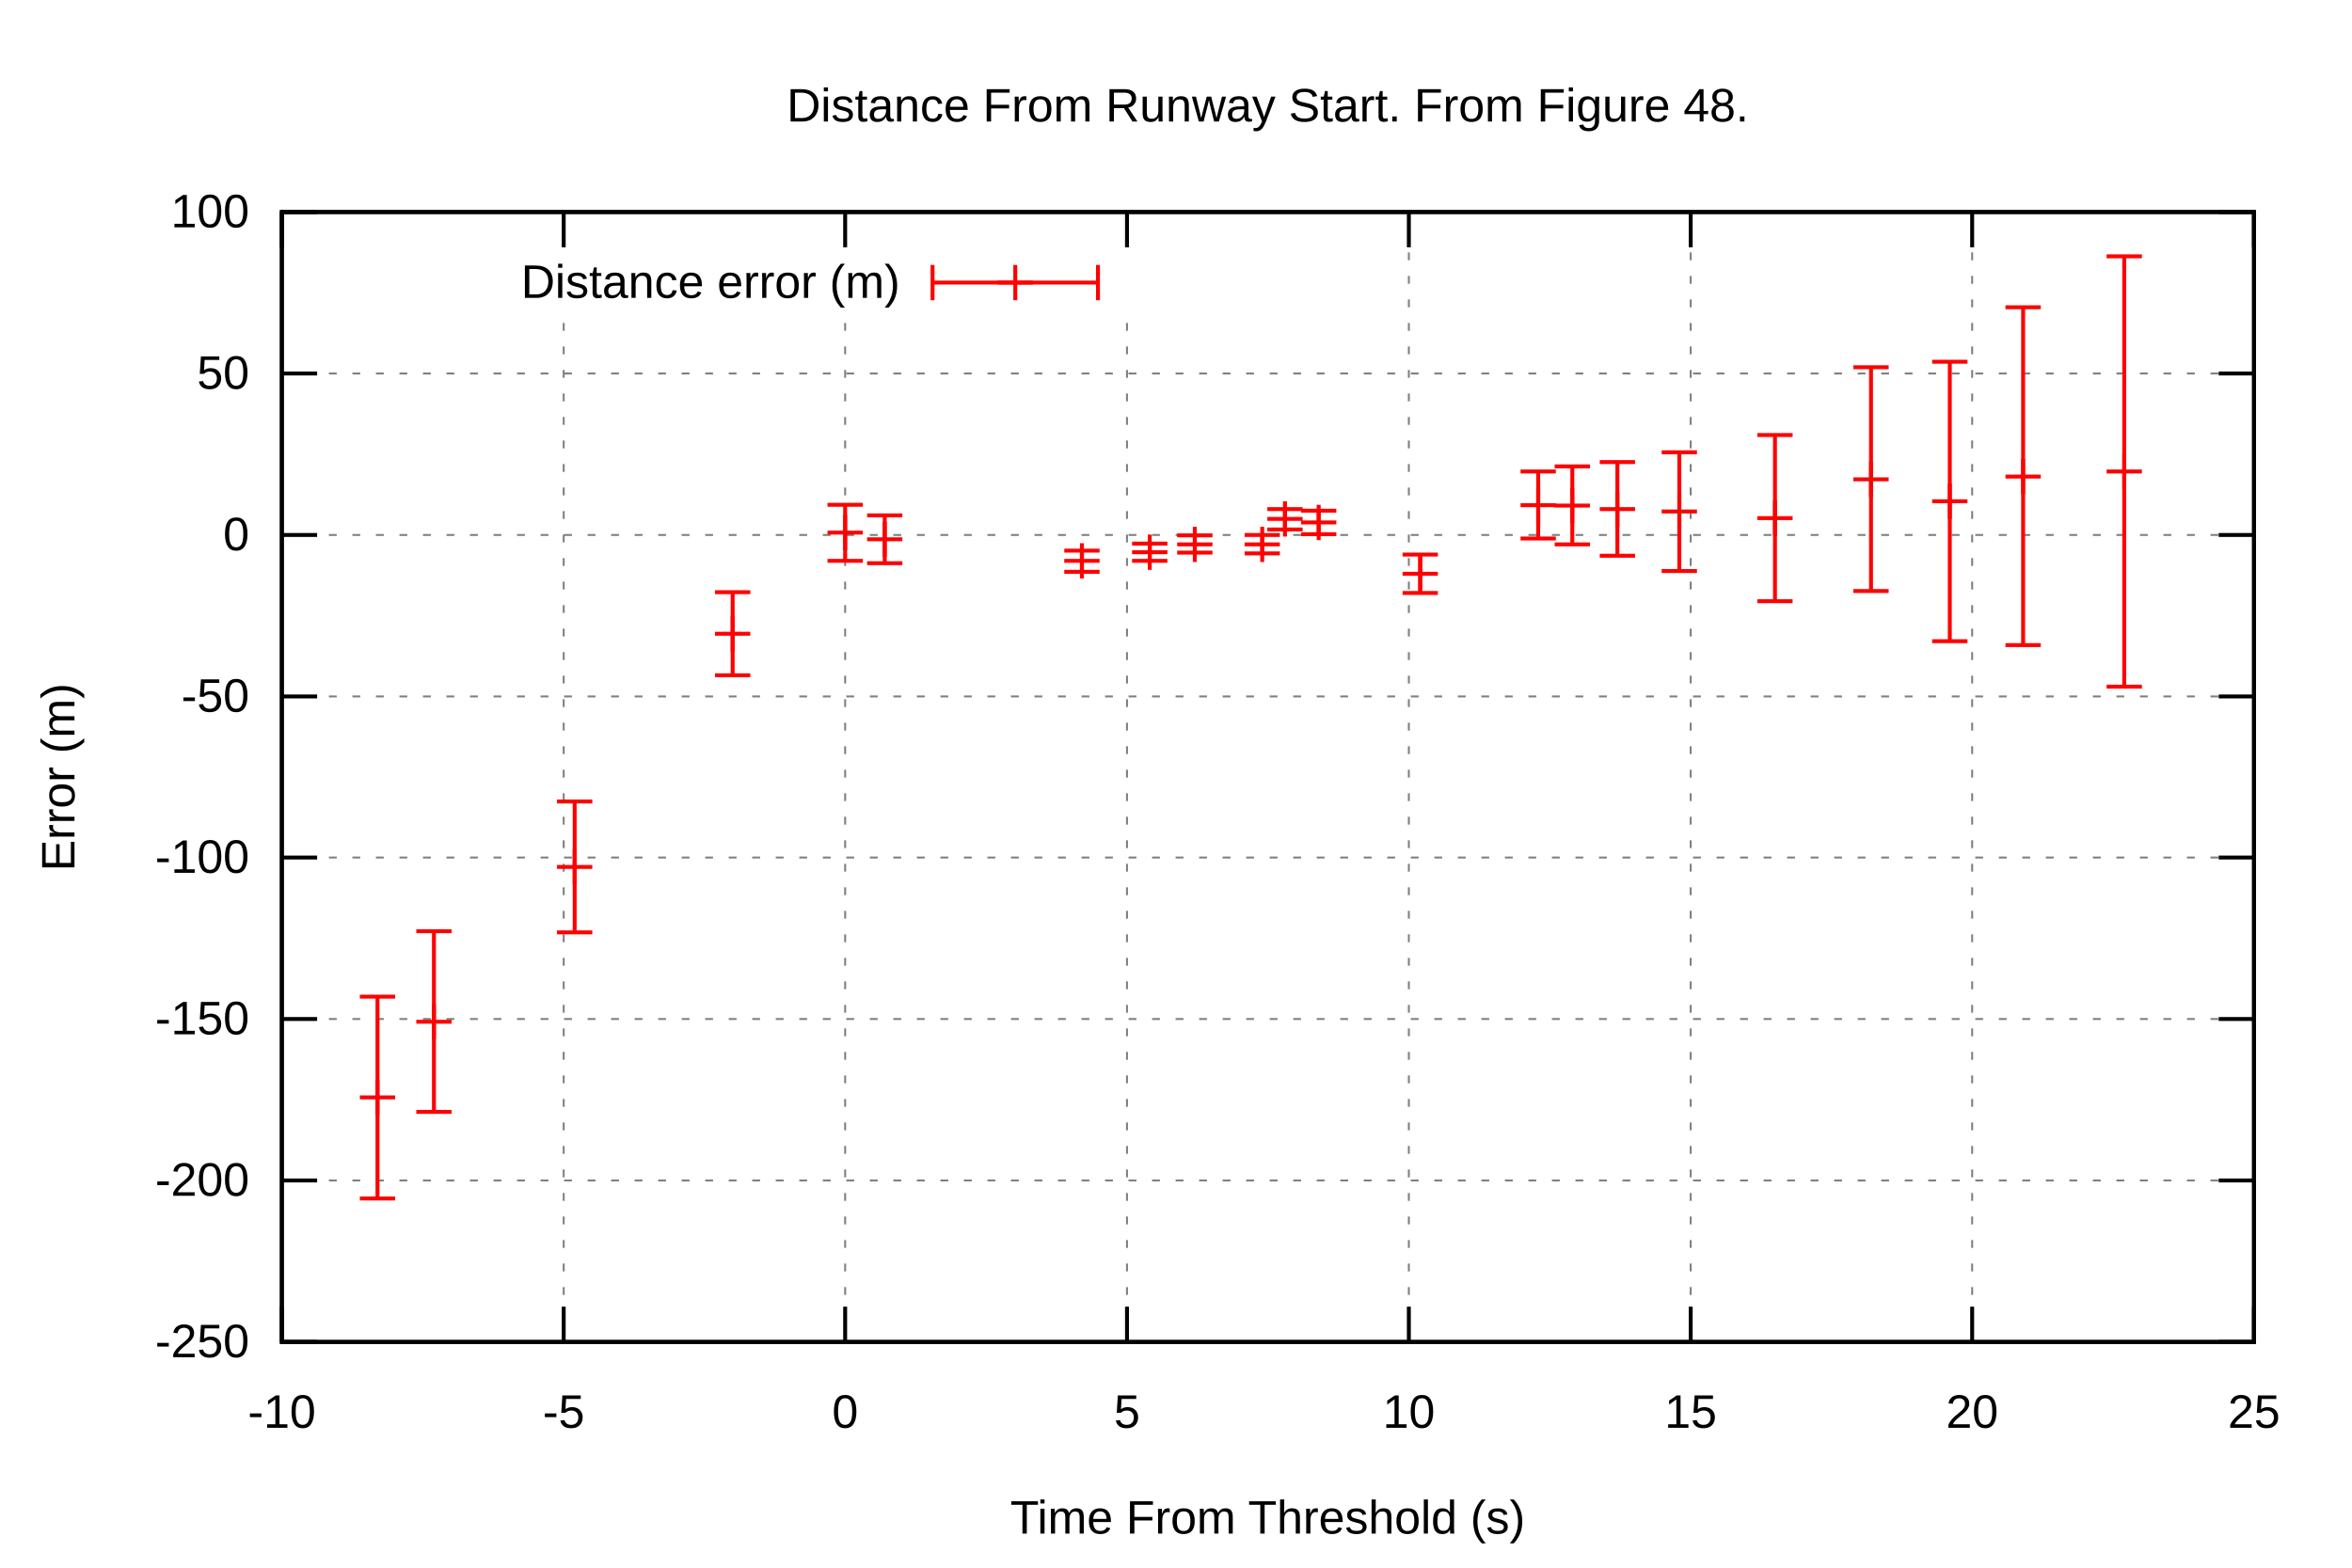
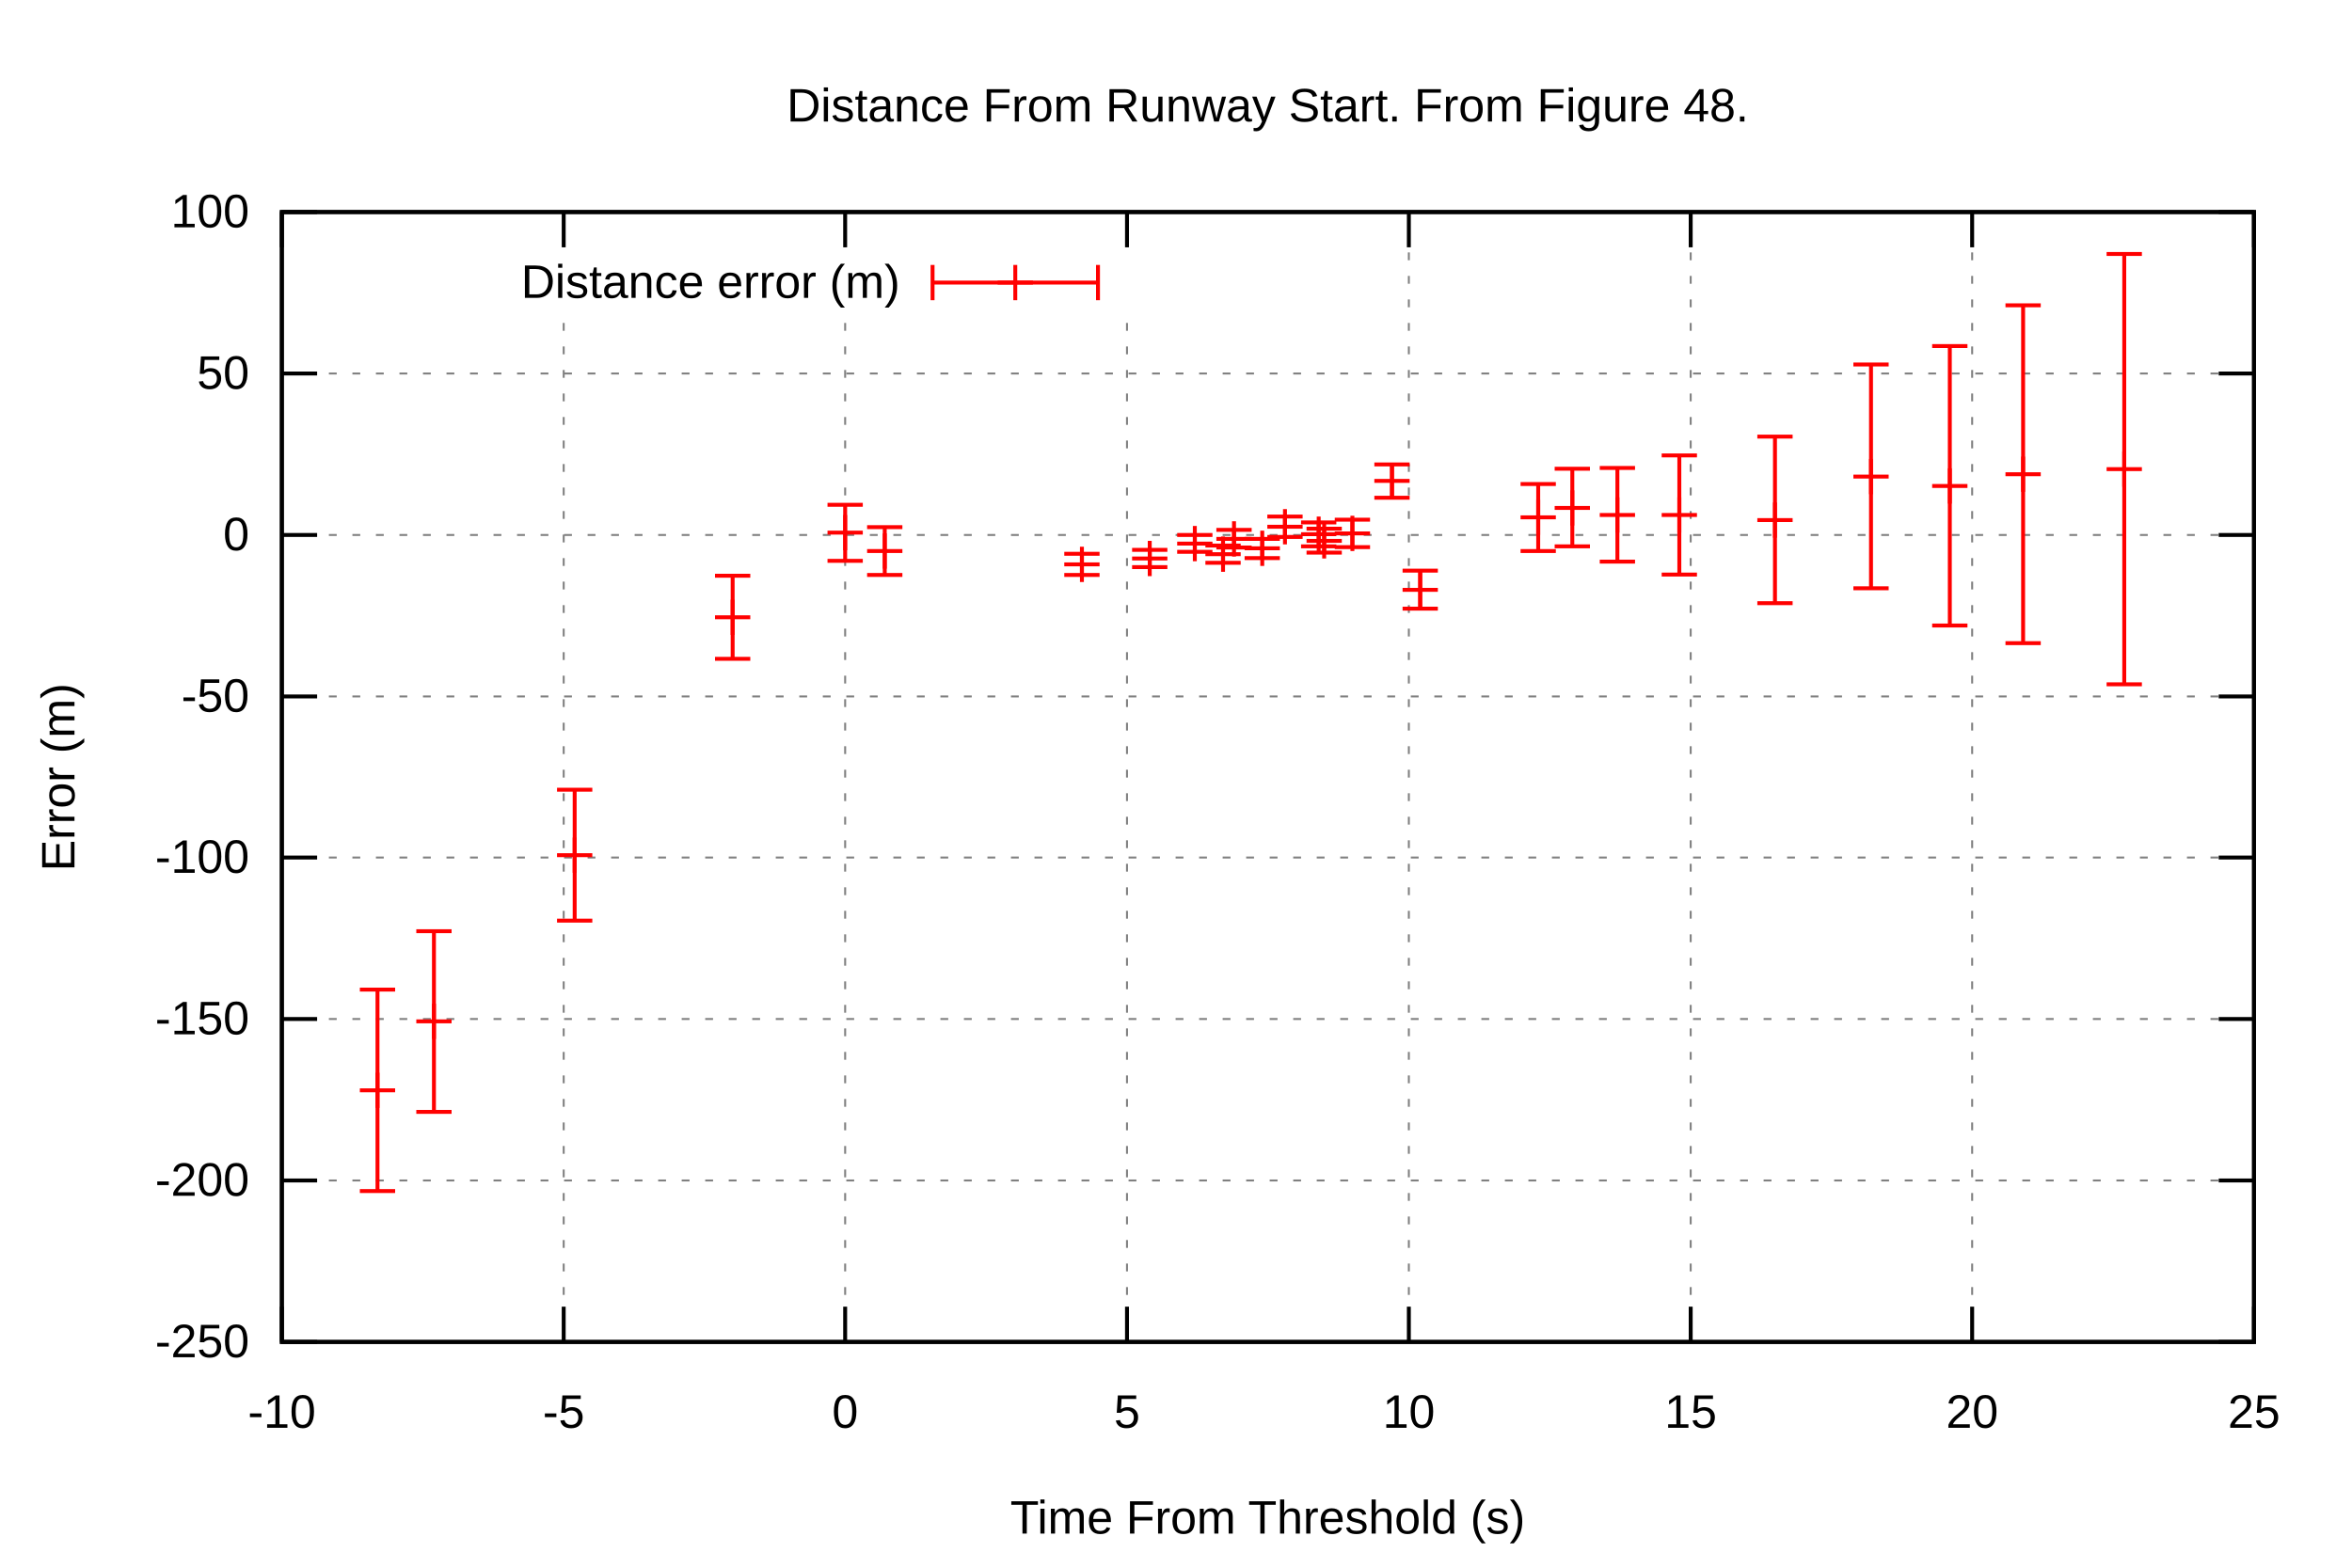
<svg xmlns="http://www.w3.org/2000/svg" xmlns:xlink="http://www.w3.org/1999/xlink" width="600" height="400" viewBox="0 0 600 400">
  <g id="gnuplot_canvas">
    <rect x="0" y="0" width="600" height="400" fill="none" />
    <defs>
      <circle id="gpDot" r="0.5" stroke-width="0.5" stroke="currentColor" />
      <path id="gpPt0" stroke-width="0.222" stroke="currentColor" d="M-1,0 h2 M0,-1 v2" />
      <path id="gpPt1" stroke-width="0.222" stroke="currentColor" d="M-1,-1 L1,1 M1,-1 L-1,1" />
      <path id="gpPt2" stroke-width="0.222" stroke="currentColor" d="M-1,0 L1,0 M0,-1 L0,1 M-1,-1 L1,1 M-1,1 L1,-1" />
      <rect id="gpPt3" stroke-width="0.222" stroke="currentColor" x="-1" y="-1" width="2" height="2" />
      <rect id="gpPt4" stroke-width="0.222" stroke="currentColor" fill="currentColor" x="-1" y="-1" width="2" height="2" />
      <circle id="gpPt5" stroke-width="0.222" stroke="currentColor" cx="0" cy="0" r="1" />
      <use xlink:href="#gpPt5" id="gpPt6" fill="currentColor" stroke="none" />
      <path id="gpPt7" stroke-width="0.222" stroke="currentColor" d="M0,-1.33 L-1.33,0.67 L1.33,0.67 z" />
      <use xlink:href="#gpPt7" id="gpPt8" fill="currentColor" stroke="none" />
      <use xlink:href="#gpPt7" id="gpPt9" stroke="currentColor" transform="rotate(180)" />
      <use xlink:href="#gpPt9" id="gpPt10" fill="currentColor" stroke="none" />
      <use xlink:href="#gpPt3" id="gpPt11" stroke="currentColor" transform="rotate(45)" />
      <use xlink:href="#gpPt11" id="gpPt12" fill="currentColor" stroke="none" />
      <path id="gpPt13" stroke-width="0.222" stroke="currentColor" d="M0,1.330 L1.265,0.411 L0.782,-1.067 L-0.782,-1.076 L-1.265,0.411 z" />
      <use xlink:href="#gpPt13" id="gpPt14" fill="currentColor" stroke="none" />
      <filter id="textbox" filterUnits="objectBoundingBox" x="0" y="0" height="1" width="1">
        <feFlood flood-color="white" flood-opacity="1" result="bgnd" />
        <feComposite in="SourceGraphic" in2="bgnd" operator="atop" />
      </filter>
      <filter id="greybox" filterUnits="objectBoundingBox" x="0" y="0" height="1" width="1">
        <feFlood flood-color="lightgrey" flood-opacity="1" result="grey" />
        <feComposite in="SourceGraphic" in2="grey" operator="atop" />
      </filter>
    </defs>
    <g fill="none" color="white" stroke="currentColor" stroke-width="1.00" stroke-linecap="butt" stroke-linejoin="miter">
</g>
    <g fill="none" color="black" stroke="currentColor" stroke-width="1.00" stroke-linecap="butt" stroke-linejoin="miter">
</g>
    <g fill="none" color="black" stroke="black" stroke-width="0.50" stroke-linecap="butt" stroke-linejoin="miter">
</g>
    <g fill="none" color="gray" stroke="currentColor" stroke-width="0.50" stroke-linecap="butt" stroke-linejoin="miter">
      <path stroke="gray" stroke-dasharray="2,4" class="gridline" d="M71.9,342.4 L575.0,342.4  " />
    </g>
    <g fill="none" color="gray" stroke="gray" stroke-width="1.00" stroke-linecap="butt" stroke-linejoin="miter">
</g>
    <g fill="none" color="black" stroke="currentColor" stroke-width="1.00" stroke-linecap="butt" stroke-linejoin="miter">
      <path stroke="black" d="M71.9,342.4 L80.9,342.4 M575.0,342.4 L566.0,342.4  " />
      <g transform="translate(63.6,346.3)" stroke="none" fill="black" font-family="Arial" font-size="12.00" text-anchor="end">
        <text>
          <tspan font-family="Arial">-250</tspan>
        </text>
      </g>
    </g>
    <g fill="none" color="black" stroke="currentColor" stroke-width="1.00" stroke-linecap="butt" stroke-linejoin="miter">
</g>
    <g fill="none" color="black" stroke="black" stroke-width="0.50" stroke-linecap="butt" stroke-linejoin="miter">
</g>
    <g fill="none" color="gray" stroke="currentColor" stroke-width="0.50" stroke-linecap="butt" stroke-linejoin="miter">
      <path stroke="gray" stroke-dasharray="2,4" class="gridline" d="M71.9,301.2 L575.0,301.2  " />
    </g>
    <g fill="none" color="gray" stroke="gray" stroke-width="1.00" stroke-linecap="butt" stroke-linejoin="miter">
</g>
    <g fill="none" color="black" stroke="currentColor" stroke-width="1.00" stroke-linecap="butt" stroke-linejoin="miter">
      <path stroke="black" d="M71.9,301.2 L80.9,301.2 M575.0,301.2 L566.0,301.2  " />
      <g transform="translate(63.6,305.1)" stroke="none" fill="black" font-family="Arial" font-size="12.00" text-anchor="end">
        <text>
          <tspan font-family="Arial">-200</tspan>
        </text>
      </g>
    </g>
    <g fill="none" color="black" stroke="currentColor" stroke-width="1.00" stroke-linecap="butt" stroke-linejoin="miter">
</g>
    <g fill="none" color="black" stroke="black" stroke-width="0.50" stroke-linecap="butt" stroke-linejoin="miter">
</g>
    <g fill="none" color="gray" stroke="currentColor" stroke-width="0.50" stroke-linecap="butt" stroke-linejoin="miter">
      <path stroke="gray" stroke-dasharray="2,4" class="gridline" d="M71.9,260.0 L575.0,260.0  " />
    </g>
    <g fill="none" color="gray" stroke="gray" stroke-width="1.00" stroke-linecap="butt" stroke-linejoin="miter">
</g>
    <g fill="none" color="black" stroke="currentColor" stroke-width="1.00" stroke-linecap="butt" stroke-linejoin="miter">
      <path stroke="black" d="M71.9,260.0 L80.9,260.0 M575.0,260.0 L566.0,260.0  " />
      <g transform="translate(63.6,263.9)" stroke="none" fill="black" font-family="Arial" font-size="12.00" text-anchor="end">
        <text>
          <tspan font-family="Arial">-150</tspan>
        </text>
      </g>
    </g>
    <g fill="none" color="black" stroke="currentColor" stroke-width="1.00" stroke-linecap="butt" stroke-linejoin="miter">
</g>
    <g fill="none" color="black" stroke="black" stroke-width="0.50" stroke-linecap="butt" stroke-linejoin="miter">
</g>
    <g fill="none" color="gray" stroke="currentColor" stroke-width="0.50" stroke-linecap="butt" stroke-linejoin="miter">
      <path stroke="gray" stroke-dasharray="2,4" class="gridline" d="M71.9,218.8 L575.0,218.8  " />
    </g>
    <g fill="none" color="gray" stroke="gray" stroke-width="1.00" stroke-linecap="butt" stroke-linejoin="miter">
</g>
    <g fill="none" color="black" stroke="currentColor" stroke-width="1.00" stroke-linecap="butt" stroke-linejoin="miter">
      <path stroke="black" d="M71.9,218.8 L80.9,218.8 M575.0,218.8 L566.0,218.8  " />
      <g transform="translate(63.6,222.7)" stroke="none" fill="black" font-family="Arial" font-size="12.00" text-anchor="end">
        <text>
          <tspan font-family="Arial">-100</tspan>
        </text>
      </g>
    </g>
    <g fill="none" color="black" stroke="currentColor" stroke-width="1.00" stroke-linecap="butt" stroke-linejoin="miter">
</g>
    <g fill="none" color="black" stroke="black" stroke-width="0.50" stroke-linecap="butt" stroke-linejoin="miter">
</g>
    <g fill="none" color="gray" stroke="currentColor" stroke-width="0.50" stroke-linecap="butt" stroke-linejoin="miter">
      <path stroke="gray" stroke-dasharray="2,4" class="gridline" d="M71.9,177.7 L575.0,177.7  " />
    </g>
    <g fill="none" color="gray" stroke="gray" stroke-width="1.00" stroke-linecap="butt" stroke-linejoin="miter">
</g>
    <g fill="none" color="black" stroke="currentColor" stroke-width="1.00" stroke-linecap="butt" stroke-linejoin="miter">
      <path stroke="black" d="M71.9,177.7 L80.9,177.7 M575.0,177.7 L566.0,177.7  " />
      <g transform="translate(63.6,181.6)" stroke="none" fill="black" font-family="Arial" font-size="12.00" text-anchor="end">
        <text>
          <tspan font-family="Arial">-50</tspan>
        </text>
      </g>
    </g>
    <g fill="none" color="black" stroke="currentColor" stroke-width="1.00" stroke-linecap="butt" stroke-linejoin="miter">
</g>
    <g fill="none" color="black" stroke="black" stroke-width="0.50" stroke-linecap="butt" stroke-linejoin="miter">
</g>
    <g fill="none" color="gray" stroke="currentColor" stroke-width="0.50" stroke-linecap="butt" stroke-linejoin="miter">
      <path stroke="gray" stroke-dasharray="2,4" class="gridline" d="M71.9,136.5 L575.0,136.5  " />
    </g>
    <g fill="none" color="gray" stroke="gray" stroke-width="1.00" stroke-linecap="butt" stroke-linejoin="miter">
</g>
    <g fill="none" color="black" stroke="currentColor" stroke-width="1.00" stroke-linecap="butt" stroke-linejoin="miter">
      <path stroke="black" d="M71.9,136.5 L80.9,136.5 M575.0,136.5 L566.0,136.5  " />
      <g transform="translate(63.6,140.4)" stroke="none" fill="black" font-family="Arial" font-size="12.00" text-anchor="end">
        <text>
          <tspan font-family="Arial"> 0</tspan>
        </text>
      </g>
    </g>
    <g fill="none" color="black" stroke="currentColor" stroke-width="1.00" stroke-linecap="butt" stroke-linejoin="miter">
</g>
    <g fill="none" color="black" stroke="black" stroke-width="0.50" stroke-linecap="butt" stroke-linejoin="miter">
</g>
    <g fill="none" color="gray" stroke="currentColor" stroke-width="0.50" stroke-linecap="butt" stroke-linejoin="miter">
      <path stroke="gray" stroke-dasharray="2,4" class="gridline" d="M71.9,95.3 L575.0,95.3  " />
    </g>
    <g fill="none" color="gray" stroke="gray" stroke-width="1.00" stroke-linecap="butt" stroke-linejoin="miter">
</g>
    <g fill="none" color="black" stroke="currentColor" stroke-width="1.00" stroke-linecap="butt" stroke-linejoin="miter">
      <path stroke="black" d="M71.9,95.3 L80.9,95.3 M575.0,95.3 L566.0,95.3  " />
      <g transform="translate(63.6,99.2)" stroke="none" fill="black" font-family="Arial" font-size="12.00" text-anchor="end">
        <text>
          <tspan font-family="Arial"> 50</tspan>
        </text>
      </g>
    </g>
    <g fill="none" color="black" stroke="currentColor" stroke-width="1.00" stroke-linecap="butt" stroke-linejoin="miter">
</g>
    <g fill="none" color="black" stroke="black" stroke-width="0.50" stroke-linecap="butt" stroke-linejoin="miter">
</g>
    <g fill="none" color="gray" stroke="currentColor" stroke-width="0.50" stroke-linecap="butt" stroke-linejoin="miter">
      <path stroke="gray" stroke-dasharray="2,4" class="gridline" d="M71.9,54.1 L575.0,54.1  " />
    </g>
    <g fill="none" color="gray" stroke="gray" stroke-width="1.00" stroke-linecap="butt" stroke-linejoin="miter">
</g>
    <g fill="none" color="black" stroke="currentColor" stroke-width="1.00" stroke-linecap="butt" stroke-linejoin="miter">
      <path stroke="black" d="M71.9,54.1 L80.9,54.1 M575.0,54.1 L566.0,54.1  " />
      <g transform="translate(63.6,58.0)" stroke="none" fill="black" font-family="Arial" font-size="12.00" text-anchor="end">
        <text>
          <tspan font-family="Arial"> 100</tspan>
        </text>
      </g>
    </g>
    <g fill="none" color="black" stroke="currentColor" stroke-width="1.00" stroke-linecap="butt" stroke-linejoin="miter">
</g>
    <g fill="none" color="black" stroke="black" stroke-width="0.50" stroke-linecap="butt" stroke-linejoin="miter">
</g>
    <g fill="none" color="gray" stroke="currentColor" stroke-width="0.50" stroke-linecap="butt" stroke-linejoin="miter">
      <path stroke="gray" stroke-dasharray="2,4" class="gridline" d="M71.9,342.4 L71.9,54.1  " />
    </g>
    <g fill="none" color="gray" stroke="gray" stroke-width="1.00" stroke-linecap="butt" stroke-linejoin="miter">
</g>
    <g fill="none" color="black" stroke="currentColor" stroke-width="1.00" stroke-linecap="butt" stroke-linejoin="miter">
      <path stroke="black" d="M71.9,342.4 L71.9,333.4 M71.9,54.1 L71.9,63.1  " />
      <g transform="translate(71.9,364.3)" stroke="none" fill="black" font-family="Arial" font-size="12.00" text-anchor="middle">
        <text>
          <tspan font-family="Arial">-10</tspan>
        </text>
      </g>
    </g>
    <g fill="none" color="black" stroke="currentColor" stroke-width="1.00" stroke-linecap="butt" stroke-linejoin="miter">
</g>
    <g fill="none" color="black" stroke="black" stroke-width="0.50" stroke-linecap="butt" stroke-linejoin="miter">
</g>
    <g fill="none" color="gray" stroke="currentColor" stroke-width="0.50" stroke-linecap="butt" stroke-linejoin="miter">
      <path stroke="gray" stroke-dasharray="2,4" class="gridline" d="M143.8,342.4 L143.8,81.1 M143.8,63.1 L143.8,54.1  " />
    </g>
    <g fill="none" color="gray" stroke="gray" stroke-width="1.00" stroke-linecap="butt" stroke-linejoin="miter">
</g>
    <g fill="none" color="black" stroke="currentColor" stroke-width="1.00" stroke-linecap="butt" stroke-linejoin="miter">
      <path stroke="black" d="M143.8,342.4 L143.8,333.4 M143.8,54.1 L143.8,63.1  " />
      <g transform="translate(143.8,364.3)" stroke="none" fill="black" font-family="Arial" font-size="12.00" text-anchor="middle">
        <text>
          <tspan font-family="Arial">-5</tspan>
        </text>
      </g>
    </g>
    <g fill="none" color="black" stroke="currentColor" stroke-width="1.00" stroke-linecap="butt" stroke-linejoin="miter">
</g>
    <g fill="none" color="black" stroke="black" stroke-width="0.50" stroke-linecap="butt" stroke-linejoin="miter">
</g>
    <g fill="none" color="gray" stroke="currentColor" stroke-width="0.50" stroke-linecap="butt" stroke-linejoin="miter">
      <path stroke="gray" stroke-dasharray="2,4" class="gridline" d="M215.6,342.4 L215.6,81.1 M215.6,63.1 L215.6,54.1  " />
    </g>
    <g fill="none" color="gray" stroke="gray" stroke-width="1.00" stroke-linecap="butt" stroke-linejoin="miter">
</g>
    <g fill="none" color="black" stroke="currentColor" stroke-width="1.00" stroke-linecap="butt" stroke-linejoin="miter">
      <path stroke="black" d="M215.6,342.4 L215.6,333.4 M215.6,54.1 L215.6,63.1  " />
      <g transform="translate(215.6,364.3)" stroke="none" fill="black" font-family="Arial" font-size="12.00" text-anchor="middle">
        <text>
          <tspan font-family="Arial"> 0</tspan>
        </text>
      </g>
    </g>
    <g fill="none" color="black" stroke="currentColor" stroke-width="1.00" stroke-linecap="butt" stroke-linejoin="miter">
</g>
    <g fill="none" color="black" stroke="black" stroke-width="0.50" stroke-linecap="butt" stroke-linejoin="miter">
</g>
    <g fill="none" color="gray" stroke="currentColor" stroke-width="0.50" stroke-linecap="butt" stroke-linejoin="miter">
      <path stroke="gray" stroke-dasharray="2,4" class="gridline" d="M287.5,342.4 L287.5,81.1 M287.5,63.1 L287.5,54.1  " />
    </g>
    <g fill="none" color="gray" stroke="gray" stroke-width="1.00" stroke-linecap="butt" stroke-linejoin="miter">
</g>
    <g fill="none" color="black" stroke="currentColor" stroke-width="1.00" stroke-linecap="butt" stroke-linejoin="miter">
      <path stroke="black" d="M287.5,342.4 L287.5,333.4 M287.5,54.1 L287.5,63.1  " />
      <g transform="translate(287.5,364.3)" stroke="none" fill="black" font-family="Arial" font-size="12.00" text-anchor="middle">
        <text>
          <tspan font-family="Arial"> 5</tspan>
        </text>
      </g>
    </g>
    <g fill="none" color="black" stroke="currentColor" stroke-width="1.00" stroke-linecap="butt" stroke-linejoin="miter">
</g>
    <g fill="none" color="black" stroke="black" stroke-width="0.50" stroke-linecap="butt" stroke-linejoin="miter">
</g>
    <g fill="none" color="gray" stroke="currentColor" stroke-width="0.50" stroke-linecap="butt" stroke-linejoin="miter">
      <path stroke="gray" stroke-dasharray="2,4" class="gridline" d="M359.4,342.4 L359.4,54.1  " />
    </g>
    <g fill="none" color="gray" stroke="gray" stroke-width="1.00" stroke-linecap="butt" stroke-linejoin="miter">
</g>
    <g fill="none" color="black" stroke="currentColor" stroke-width="1.00" stroke-linecap="butt" stroke-linejoin="miter">
      <path stroke="black" d="M359.4,342.4 L359.4,333.4 M359.4,54.1 L359.4,63.1  " />
      <g transform="translate(359.4,364.3)" stroke="none" fill="black" font-family="Arial" font-size="12.00" text-anchor="middle">
        <text>
          <tspan font-family="Arial"> 10</tspan>
        </text>
      </g>
    </g>
    <g fill="none" color="black" stroke="currentColor" stroke-width="1.00" stroke-linecap="butt" stroke-linejoin="miter">
</g>
    <g fill="none" color="black" stroke="black" stroke-width="0.50" stroke-linecap="butt" stroke-linejoin="miter">
</g>
    <g fill="none" color="gray" stroke="currentColor" stroke-width="0.50" stroke-linecap="butt" stroke-linejoin="miter">
      <path stroke="gray" stroke-dasharray="2,4" class="gridline" d="M431.3,342.4 L431.3,54.1  " />
    </g>
    <g fill="none" color="gray" stroke="gray" stroke-width="1.00" stroke-linecap="butt" stroke-linejoin="miter">
</g>
    <g fill="none" color="black" stroke="currentColor" stroke-width="1.00" stroke-linecap="butt" stroke-linejoin="miter">
      <path stroke="black" d="M431.3,342.4 L431.3,333.4 M431.3,54.1 L431.3,63.1  " />
      <g transform="translate(431.3,364.3)" stroke="none" fill="black" font-family="Arial" font-size="12.00" text-anchor="middle">
        <text>
          <tspan font-family="Arial"> 15</tspan>
        </text>
      </g>
    </g>
    <g fill="none" color="black" stroke="currentColor" stroke-width="1.00" stroke-linecap="butt" stroke-linejoin="miter">
</g>
    <g fill="none" color="black" stroke="black" stroke-width="0.50" stroke-linecap="butt" stroke-linejoin="miter">
</g>
    <g fill="none" color="gray" stroke="currentColor" stroke-width="0.50" stroke-linecap="butt" stroke-linejoin="miter">
      <path stroke="gray" stroke-dasharray="2,4" class="gridline" d="M503.1,342.4 L503.1,54.1  " />
    </g>
    <g fill="none" color="gray" stroke="gray" stroke-width="1.00" stroke-linecap="butt" stroke-linejoin="miter">
</g>
    <g fill="none" color="black" stroke="currentColor" stroke-width="1.00" stroke-linecap="butt" stroke-linejoin="miter">
      <path stroke="black" d="M503.1,342.4 L503.1,333.4 M503.1,54.1 L503.1,63.1  " />
      <g transform="translate(503.1,364.3)" stroke="none" fill="black" font-family="Arial" font-size="12.00" text-anchor="middle">
        <text>
          <tspan font-family="Arial"> 20</tspan>
        </text>
      </g>
    </g>
    <g fill="none" color="black" stroke="currentColor" stroke-width="1.00" stroke-linecap="butt" stroke-linejoin="miter">
</g>
    <g fill="none" color="black" stroke="black" stroke-width="0.50" stroke-linecap="butt" stroke-linejoin="miter">
</g>
    <g fill="none" color="gray" stroke="currentColor" stroke-width="0.50" stroke-linecap="butt" stroke-linejoin="miter">
      <path stroke="gray" stroke-dasharray="2,4" class="gridline" d="M575.0,342.4 L575.0,54.1  " />
    </g>
    <g fill="none" color="gray" stroke="gray" stroke-width="1.00" stroke-linecap="butt" stroke-linejoin="miter">
</g>
    <g fill="none" color="black" stroke="currentColor" stroke-width="1.00" stroke-linecap="butt" stroke-linejoin="miter">
      <path stroke="black" d="M575.0,342.4 L575.0,333.4 M575.0,54.1 L575.0,63.1  " />
      <g transform="translate(575.0,364.3)" stroke="none" fill="black" font-family="Arial" font-size="12.00" text-anchor="middle">
        <text>
          <tspan font-family="Arial"> 25</tspan>
        </text>
      </g>
    </g>
    <g fill="none" color="black" stroke="currentColor" stroke-width="1.00" stroke-linecap="butt" stroke-linejoin="miter">
</g>
    <g fill="none" color="black" stroke="currentColor" stroke-width="1.00" stroke-linecap="butt" stroke-linejoin="miter">
      <path stroke="black" d="M71.9,54.1 L71.9,342.4 L575.0,342.4 L575.0,54.1 L71.9,54.1 Z  " />
    </g>
    <g fill="none" color="black" stroke="currentColor" stroke-width="1.00" stroke-linecap="butt" stroke-linejoin="miter">
</g>
    <g fill="none" color="black" stroke="currentColor" stroke-width="1.00" stroke-linecap="butt" stroke-linejoin="miter">
      <g transform="translate(19.0,198.3) rotate(270)" stroke="none" fill="black" font-family="Arial" font-size="12.00" text-anchor="middle">
        <text>
          <tspan font-family="Arial">Error (m)</tspan>
        </text>
      </g>
    </g>
    <g fill="none" color="black" stroke="currentColor" stroke-width="1.00" stroke-linecap="butt" stroke-linejoin="miter">
      <g transform="translate(323.4,391.3)" stroke="none" fill="black" font-family="Arial" font-size="12.00" text-anchor="middle">
        <text>
          <tspan font-family="Arial">Time From Threshold (s)</tspan>
        </text>
      </g>
    </g>
    <g fill="none" color="black" stroke="currentColor" stroke-width="1.00" stroke-linecap="butt" stroke-linejoin="miter">
</g>
    <g id="gnuplot_plot_1">
      <g fill="none" color="black" stroke="currentColor" stroke-width="1.00" stroke-linecap="butt" stroke-linejoin="miter">
        <g transform="translate(229.6,76.0)" stroke="none" fill="black" font-family="Arial" font-size="12.00" text-anchor="end">
          <text>
            <tspan font-family="Arial">Distance error (m)</tspan>
          </text>
        </g>
      </g>
      <g fill="none" color="black" stroke="currentColor" stroke-width="1.00" stroke-linecap="butt" stroke-linejoin="miter">
-         <path stroke="red" d="M237.9,72.1 L280.1,72.1 M237.9,67.6 L237.9,76.6 M280.1,67.6 L280.1,76.6 M96.3,254.3 L96.3,305.8   M91.8,254.3 L100.8,254.3 M91.8,305.8 L100.8,305.8 M110.7,237.6 L110.7,283.7 M106.2,237.6 L115.2,237.6   M106.2,283.7 L115.2,283.7 M146.6,204.5 L146.6,237.9 M142.1,204.5 L151.1,204.5 M142.1,237.9 L151.1,237.9   M186.9,151.1 L186.9,172.3 M182.4,151.1 L191.4,151.1 M182.4,172.3 L191.4,172.3 M215.6,128.8 L215.6,143.1   M211.1,128.8 L220.1,128.8 M211.1,143.1 L220.1,143.1 M225.7,131.5 L225.7,143.7 M221.2,131.5 L230.2,131.5   M221.2,143.7 L230.2,143.7 M276.0,140.5 L276.0,145.9 M271.5,140.5 L280.5,140.5 M271.5,145.9 L280.5,145.9   M293.3,138.7 L293.3,143.1 M288.8,138.7 L297.8,138.7 M288.8,143.1 L297.8,143.1 M304.8,136.6 L304.8,141.0   M300.3,136.6 L309.3,136.6 M300.3,141.0 L309.3,141.0 M322.0,136.5 L322.0,141.2 M317.5,136.5 L326.5,136.5   M317.5,141.2 L326.5,141.2 M327.8,129.9 L327.8,135.1 M323.3,129.9 L332.3,129.9 M323.3,135.1 L332.3,135.1   M336.4,130.3 L336.4,136.3 M331.9,130.3 L340.9,130.3 M331.9,136.3 L340.9,136.3 M362.3,141.5 L362.3,151.3   M357.8,141.5 L366.8,141.5 M357.8,151.3 L366.8,151.3 M392.4,120.3 L392.4,137.4 M387.9,120.3 L396.9,120.3   M387.9,137.4 L396.9,137.4 M401.1,119.0 L401.1,138.9 M396.6,119.0 L405.6,119.0 M396.6,138.9 L405.6,138.9   M412.6,117.9 L412.6,141.8 M408.1,117.9 L417.1,117.9 M408.1,141.8 L417.1,141.8 M428.4,115.4 L428.4,145.7   M423.9,115.4 L432.9,115.4 M423.9,145.7 L432.9,145.7 M452.8,111.0 L452.8,153.4 M448.3,111.0 L457.3,111.0   M448.3,153.4 L457.3,153.4 M477.3,93.7 L477.3,150.8 M472.8,93.7 L481.8,93.7 M472.8,150.8 L481.8,150.8   M497.4,92.3 L497.4,163.6 M492.9,92.3 L501.9,92.3 M492.9,163.6 L501.9,163.6 M516.1,78.4 L516.1,164.6   M511.6,78.4 L520.6,78.4 M511.6,164.6 L520.6,164.6 M541.9,65.4 L541.9,175.2 M537.4,65.4 L546.4,65.4   M537.4,175.2 L546.4,175.2  " />
+         <path stroke="red" d="M237.9,72.1 L280.1,72.1 M237.9,67.6 L237.9,76.6 M280.1,67.6 L280.1,76.6 M96.3,252.5 L96.3,303.9   M91.8,252.5 L100.8,252.5 M91.8,303.9 L100.8,303.9 M110.7,237.6 L110.7,283.7 M106.2,237.6 L115.2,237.6   M106.2,283.7 L115.2,283.7 M146.6,201.5 L146.6,234.9 M142.1,201.5 L151.1,201.5 M142.1,234.9 L151.1,234.9   M186.9,146.9 L186.9,168.1 M182.4,146.9 L191.4,146.9 M182.4,168.1 L191.4,168.1 M215.6,128.8 L215.6,143.1   M211.1,128.8 L220.1,128.8 M211.1,143.1 L220.1,143.1 M225.7,134.5 L225.7,146.7 M221.2,134.5 L230.2,134.5   M221.2,146.7 L230.2,146.7 M276.0,141.3 L276.0,146.7 M271.5,141.3 L280.5,141.3 M271.5,146.7 L280.5,146.7   M293.3,140.3 L293.3,144.7 M288.8,140.3 L297.8,140.3 M288.8,144.7 L297.8,144.7 M304.8,136.5 L304.8,140.8   M300.3,136.5 L309.3,136.5 M300.3,140.8 L309.3,140.8 M312.0,139.2 L312.0,143.6 M307.5,139.2 L316.5,139.2   M307.5,143.6 L316.5,143.6 M314.8,135.2 L314.8,139.7 M310.3,135.2 L319.3,135.2 M310.3,139.7 L319.3,139.7   M322.0,137.5 L322.0,142.4 M317.5,137.5 L326.5,137.5 M317.5,142.4 L326.5,142.4 M327.8,131.8 L327.8,137.0   M323.3,131.8 L332.3,131.8 M323.3,137.0 L332.3,137.0 M336.4,133.3 L336.4,139.4 M331.9,133.3 L340.9,133.3   M331.9,139.4 L340.9,139.4 M337.8,134.9 L337.8,141.0 M333.3,134.9 L342.3,134.9 M333.3,141.0 L342.3,141.0   M345.0,132.6 L345.0,139.6 M340.5,132.6 L349.5,132.6 M340.5,139.6 L349.5,139.6 M355.1,118.5 L355.1,127.0   M350.6,118.5 L359.6,118.5 M350.6,127.0 L359.6,127.0 M362.3,145.6 L362.3,155.3 M357.8,145.6 L366.8,145.6   M357.8,155.3 L366.8,155.3 M392.4,123.5 L392.4,140.6 M387.9,123.5 L396.9,123.5 M387.9,140.6 L396.9,140.6   M401.1,119.6 L401.1,139.4 M396.6,119.6 L405.6,119.6 M396.6,139.4 L405.6,139.4 M412.6,119.4 L412.6,143.3   M408.1,119.4 L417.1,119.4 M408.1,143.3 L417.1,143.3 M428.4,116.2 L428.4,146.6 M423.9,116.2 L432.9,116.2   M423.9,146.6 L432.9,146.6 M452.8,111.4 L452.8,153.9 M448.3,111.4 L457.3,111.4 M448.3,153.9 L457.3,153.9   M477.3,93.0 L477.3,150.1 M472.8,93.0 L481.8,93.0 M472.8,150.1 L481.8,150.1 M497.4,88.3 L497.4,159.6   M492.9,88.3 L501.9,88.3 M492.9,159.6 L501.9,159.6 M516.1,77.9 L516.1,164.1 M511.6,77.9 L520.6,77.9   M511.6,164.1 L520.6,164.1 M541.9,64.8 L541.9,174.6 M537.4,64.8 L546.4,64.8 M537.4,174.6 L546.4,174.6    " />
      </g>
      <g fill="none" color="black" stroke="currentColor" stroke-width="1.00" stroke-linecap="butt" stroke-linejoin="miter">
-         <use xlink:href="#gpPt0" transform="translate(96.3,280.0) scale(4.50)" color="red" />
-         <use xlink:href="#gpPt0" transform="translate(110.7,260.7) scale(4.50)" color="red" />
-         <use xlink:href="#gpPt0" transform="translate(146.6,221.2) scale(4.50)" color="red" />
-         <use xlink:href="#gpPt0" transform="translate(186.9,161.7) scale(4.50)" color="red" />
+         <use xlink:href="#gpPt0" transform="translate(96.3,278.2) scale(4.50)" color="red" />
+         <use xlink:href="#gpPt0" transform="translate(110.7,260.6) scale(4.50)" color="red" />
+         <use xlink:href="#gpPt0" transform="translate(146.6,218.2) scale(4.50)" color="red" />
+         <use xlink:href="#gpPt0" transform="translate(186.9,157.5) scale(4.50)" color="red" />
        <use xlink:href="#gpPt0" transform="translate(215.6,135.9) scale(4.50)" color="red" />
-         <use xlink:href="#gpPt0" transform="translate(225.7,137.6) scale(4.50)" color="red" />
-         <use xlink:href="#gpPt0" transform="translate(276.0,143.1) scale(4.50)" color="red" />
-         <use xlink:href="#gpPt0" transform="translate(293.3,140.9) scale(4.50)" color="red" />
-         <use xlink:href="#gpPt0" transform="translate(304.8,138.9) scale(4.50)" color="red" />
-         <use xlink:href="#gpPt0" transform="translate(322.0,138.9) scale(4.50)" color="red" />
-         <use xlink:href="#gpPt0" transform="translate(327.8,132.4) scale(4.50)" color="red" />
-         <use xlink:href="#gpPt0" transform="translate(336.4,133.3) scale(4.50)" color="red" />
-         <use xlink:href="#gpPt0" transform="translate(362.3,146.4) scale(4.50)" color="red" />
-         <use xlink:href="#gpPt0" transform="translate(392.4,128.9) scale(4.50)" color="red" />
-         <use xlink:href="#gpPt0" transform="translate(401.1,129.0) scale(4.50)" color="red" />
-         <use xlink:href="#gpPt0" transform="translate(412.6,129.9) scale(4.50)" color="red" />
-         <use xlink:href="#gpPt0" transform="translate(428.4,130.5) scale(4.50)" color="red" />
-         <use xlink:href="#gpPt0" transform="translate(452.8,132.2) scale(4.50)" color="red" />
-         <use xlink:href="#gpPt0" transform="translate(477.3,122.3) scale(4.50)" color="red" />
-         <use xlink:href="#gpPt0" transform="translate(497.4,127.9) scale(4.50)" color="red" />
-         <use xlink:href="#gpPt0" transform="translate(516.1,121.6) scale(4.50)" color="red" />
-         <use xlink:href="#gpPt0" transform="translate(541.9,120.3) scale(4.50)" color="red" />
+         <use xlink:href="#gpPt0" transform="translate(225.7,140.6) scale(4.50)" color="red" />
+         <use xlink:href="#gpPt0" transform="translate(276.0,144.0) scale(4.50)" color="red" />
+         <use xlink:href="#gpPt0" transform="translate(293.3,142.5) scale(4.50)" color="red" />
+         <use xlink:href="#gpPt0" transform="translate(304.8,138.7) scale(4.50)" color="red" />
+         <use xlink:href="#gpPt0" transform="translate(312.0,141.4) scale(4.50)" color="red" />
+         <use xlink:href="#gpPt0" transform="translate(314.8,137.5) scale(4.50)" color="red" />
+         <use xlink:href="#gpPt0" transform="translate(322.0,139.9) scale(4.50)" color="red" />
+         <use xlink:href="#gpPt0" transform="translate(327.8,134.4) scale(4.50)" color="red" />
+         <use xlink:href="#gpPt0" transform="translate(336.4,136.3) scale(4.50)" color="red" />
+         <use xlink:href="#gpPt0" transform="translate(337.8,138.0) scale(4.50)" color="red" />
+         <use xlink:href="#gpPt0" transform="translate(345.0,136.1) scale(4.50)" color="red" />
+         <use xlink:href="#gpPt0" transform="translate(355.1,122.7) scale(4.50)" color="red" />
+         <use xlink:href="#gpPt0" transform="translate(362.3,150.5) scale(4.50)" color="red" />
+         <use xlink:href="#gpPt0" transform="translate(392.4,132.0) scale(4.50)" color="red" />
+         <use xlink:href="#gpPt0" transform="translate(401.1,129.6) scale(4.50)" color="red" />
+         <use xlink:href="#gpPt0" transform="translate(412.6,131.4) scale(4.50)" color="red" />
+         <use xlink:href="#gpPt0" transform="translate(428.4,131.4) scale(4.50)" color="red" />
+         <use xlink:href="#gpPt0" transform="translate(452.8,132.7) scale(4.50)" color="red" />
+         <use xlink:href="#gpPt0" transform="translate(477.3,121.6) scale(4.50)" color="red" />
+         <use xlink:href="#gpPt0" transform="translate(497.4,124.0) scale(4.50)" color="red" />
+         <use xlink:href="#gpPt0" transform="translate(516.1,121.0) scale(4.50)" color="red" />
+         <use xlink:href="#gpPt0" transform="translate(541.9,119.7) scale(4.50)" color="red" />
        <use xlink:href="#gpPt0" transform="translate(259.0,72.1) scale(4.50)" color="red" />
      </g>
    </g>
    <g fill="none" color="white" stroke="red" stroke-width="2.00" stroke-linecap="butt" stroke-linejoin="miter">
</g>
    <g fill="none" color="black" stroke="currentColor" stroke-width="2.00" stroke-linecap="butt" stroke-linejoin="miter">
</g>
    <g fill="none" color="black" stroke="black" stroke-width="1.00" stroke-linecap="butt" stroke-linejoin="miter">
</g>
    <g fill="none" color="black" stroke="currentColor" stroke-width="1.00" stroke-linecap="butt" stroke-linejoin="miter">
      <path stroke="black" d="M71.9,54.1 L71.9,342.4 L575.0,342.4 L575.0,54.1 L71.9,54.1 Z  " />
    </g>
    <g fill="none" color="black" stroke="currentColor" stroke-width="1.00" stroke-linecap="butt" stroke-linejoin="miter">
      <g transform="translate(323.4,31.0)" stroke="none" fill="black" font-family="Arial" font-size="12.00" text-anchor="middle">
        <text>
          <tspan font-family="Arial">Distance From Runway Start. From Figure 48.</tspan>
        </text>
      </g>
    </g>
    <g fill="none" color="black" stroke="currentColor" stroke-width="1.00" stroke-linecap="butt" stroke-linejoin="miter">
</g>
  </g>
</svg>
